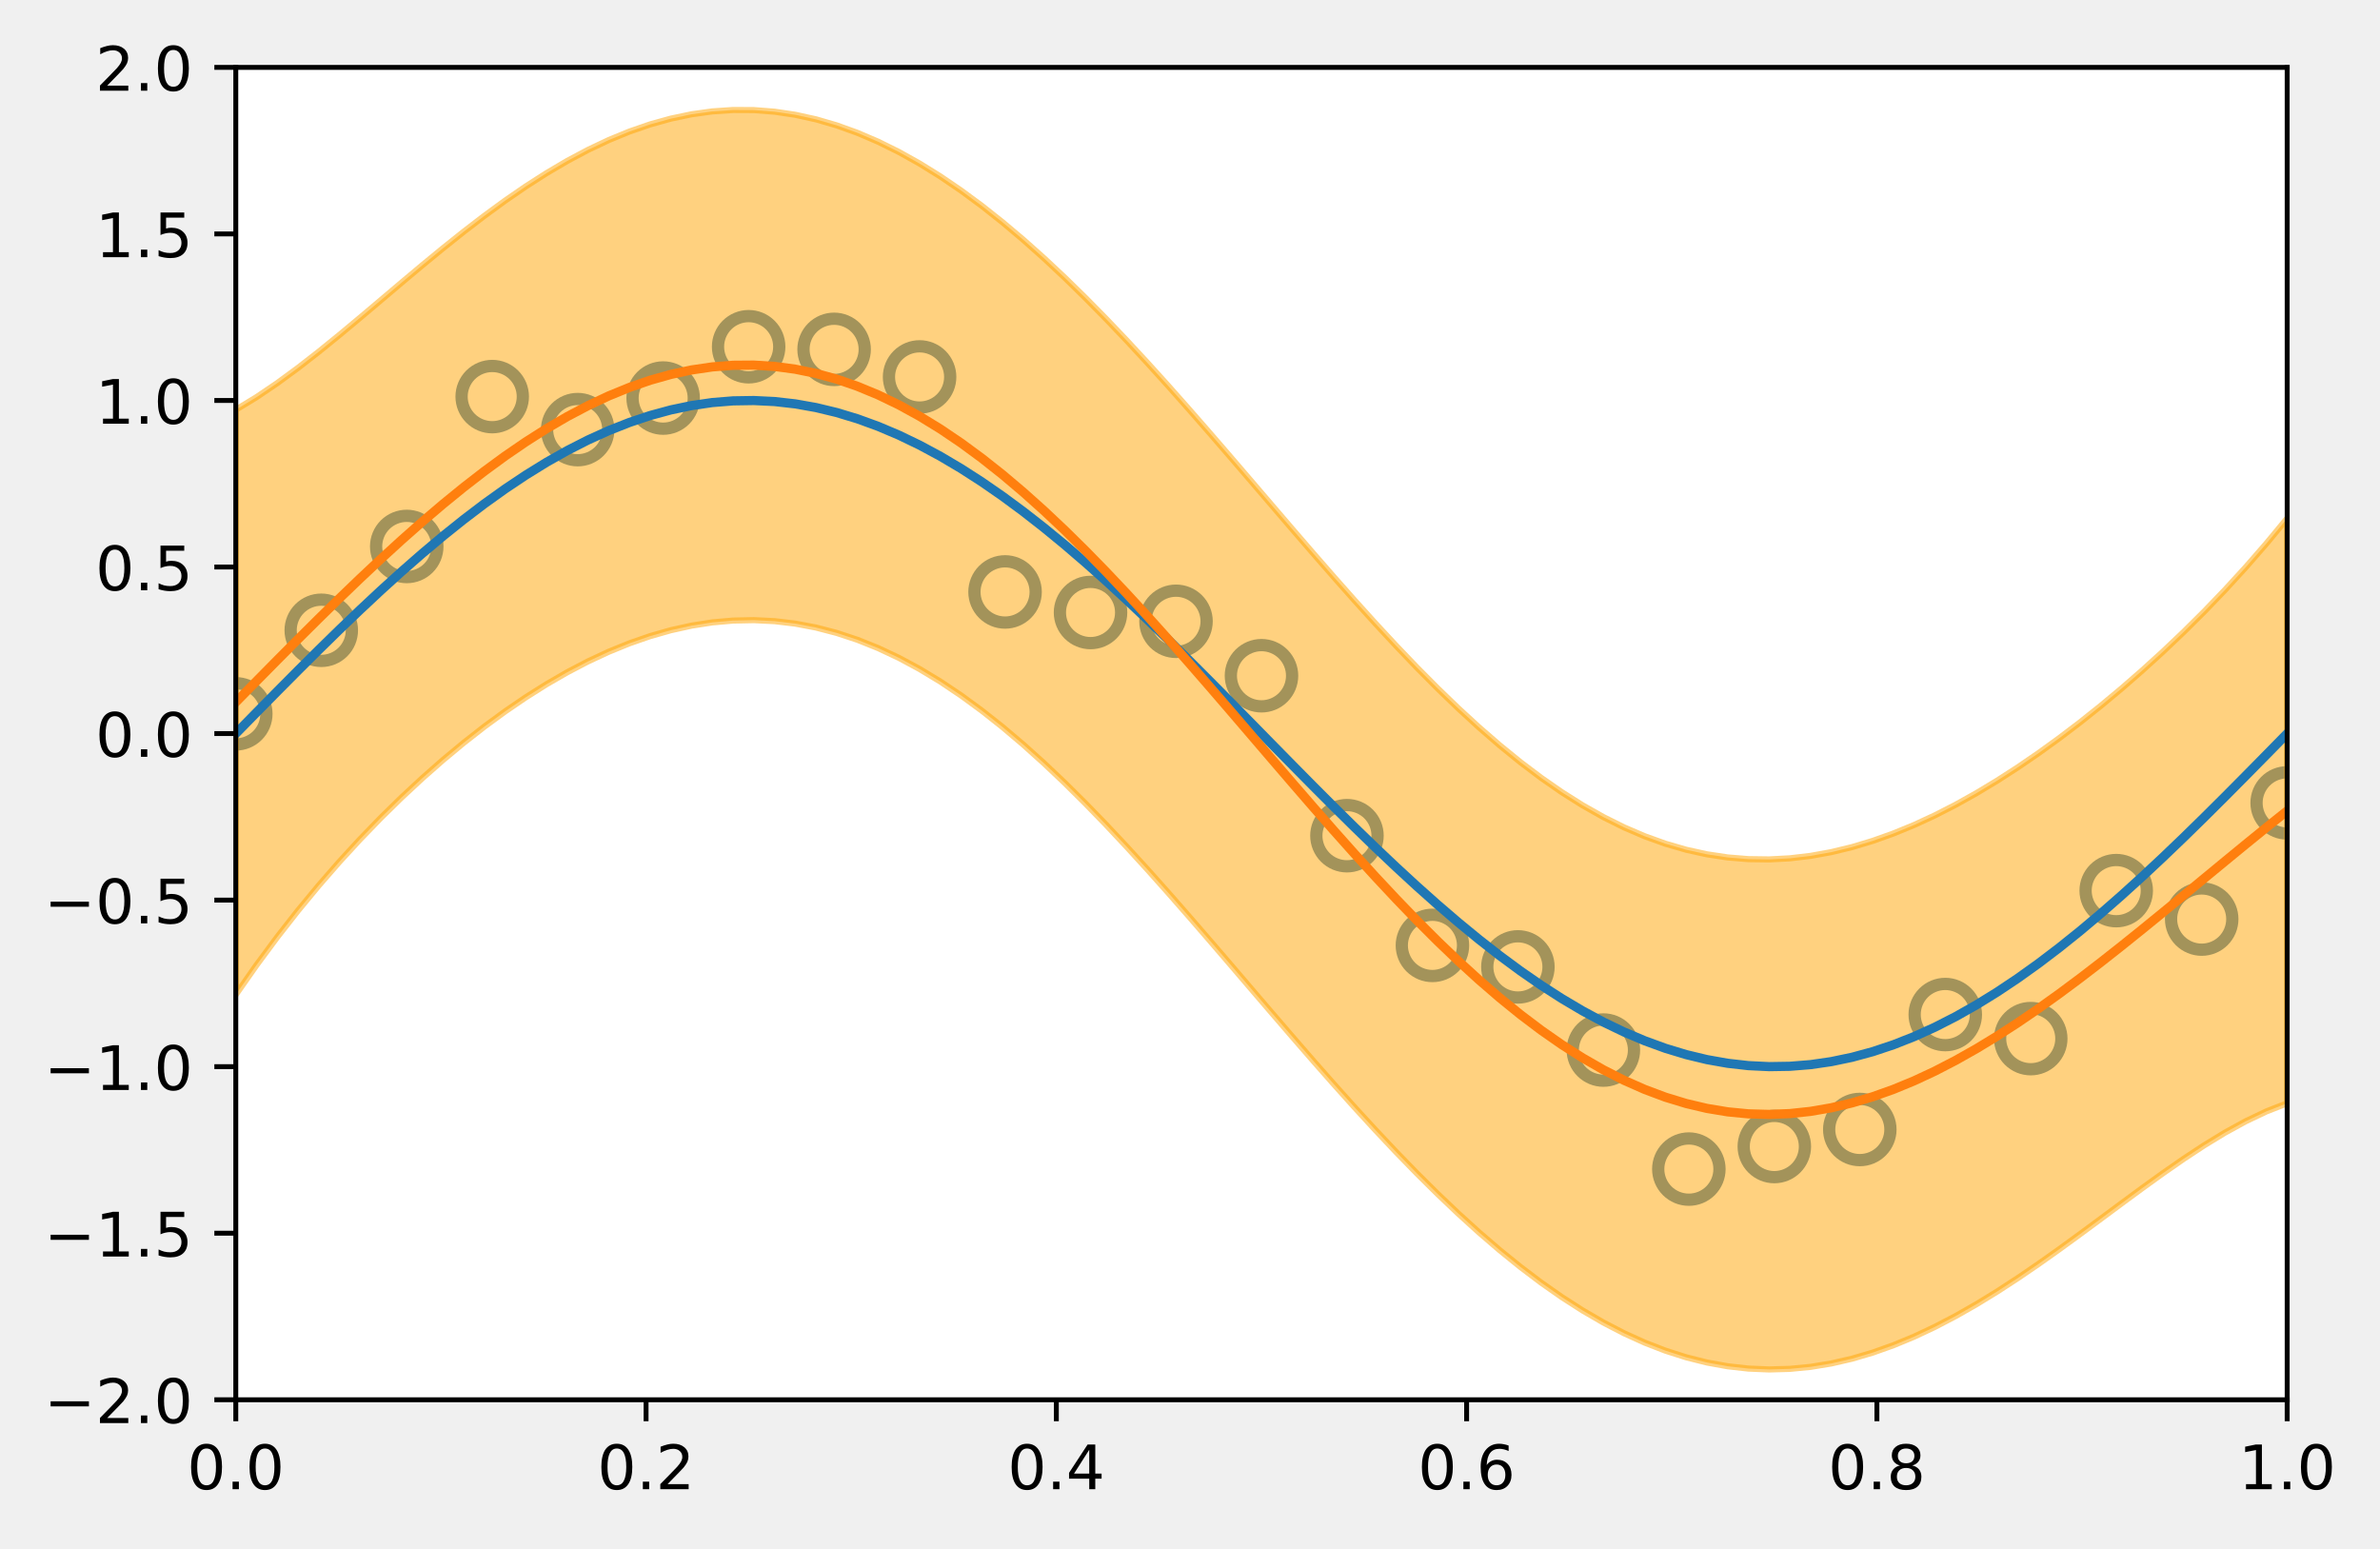
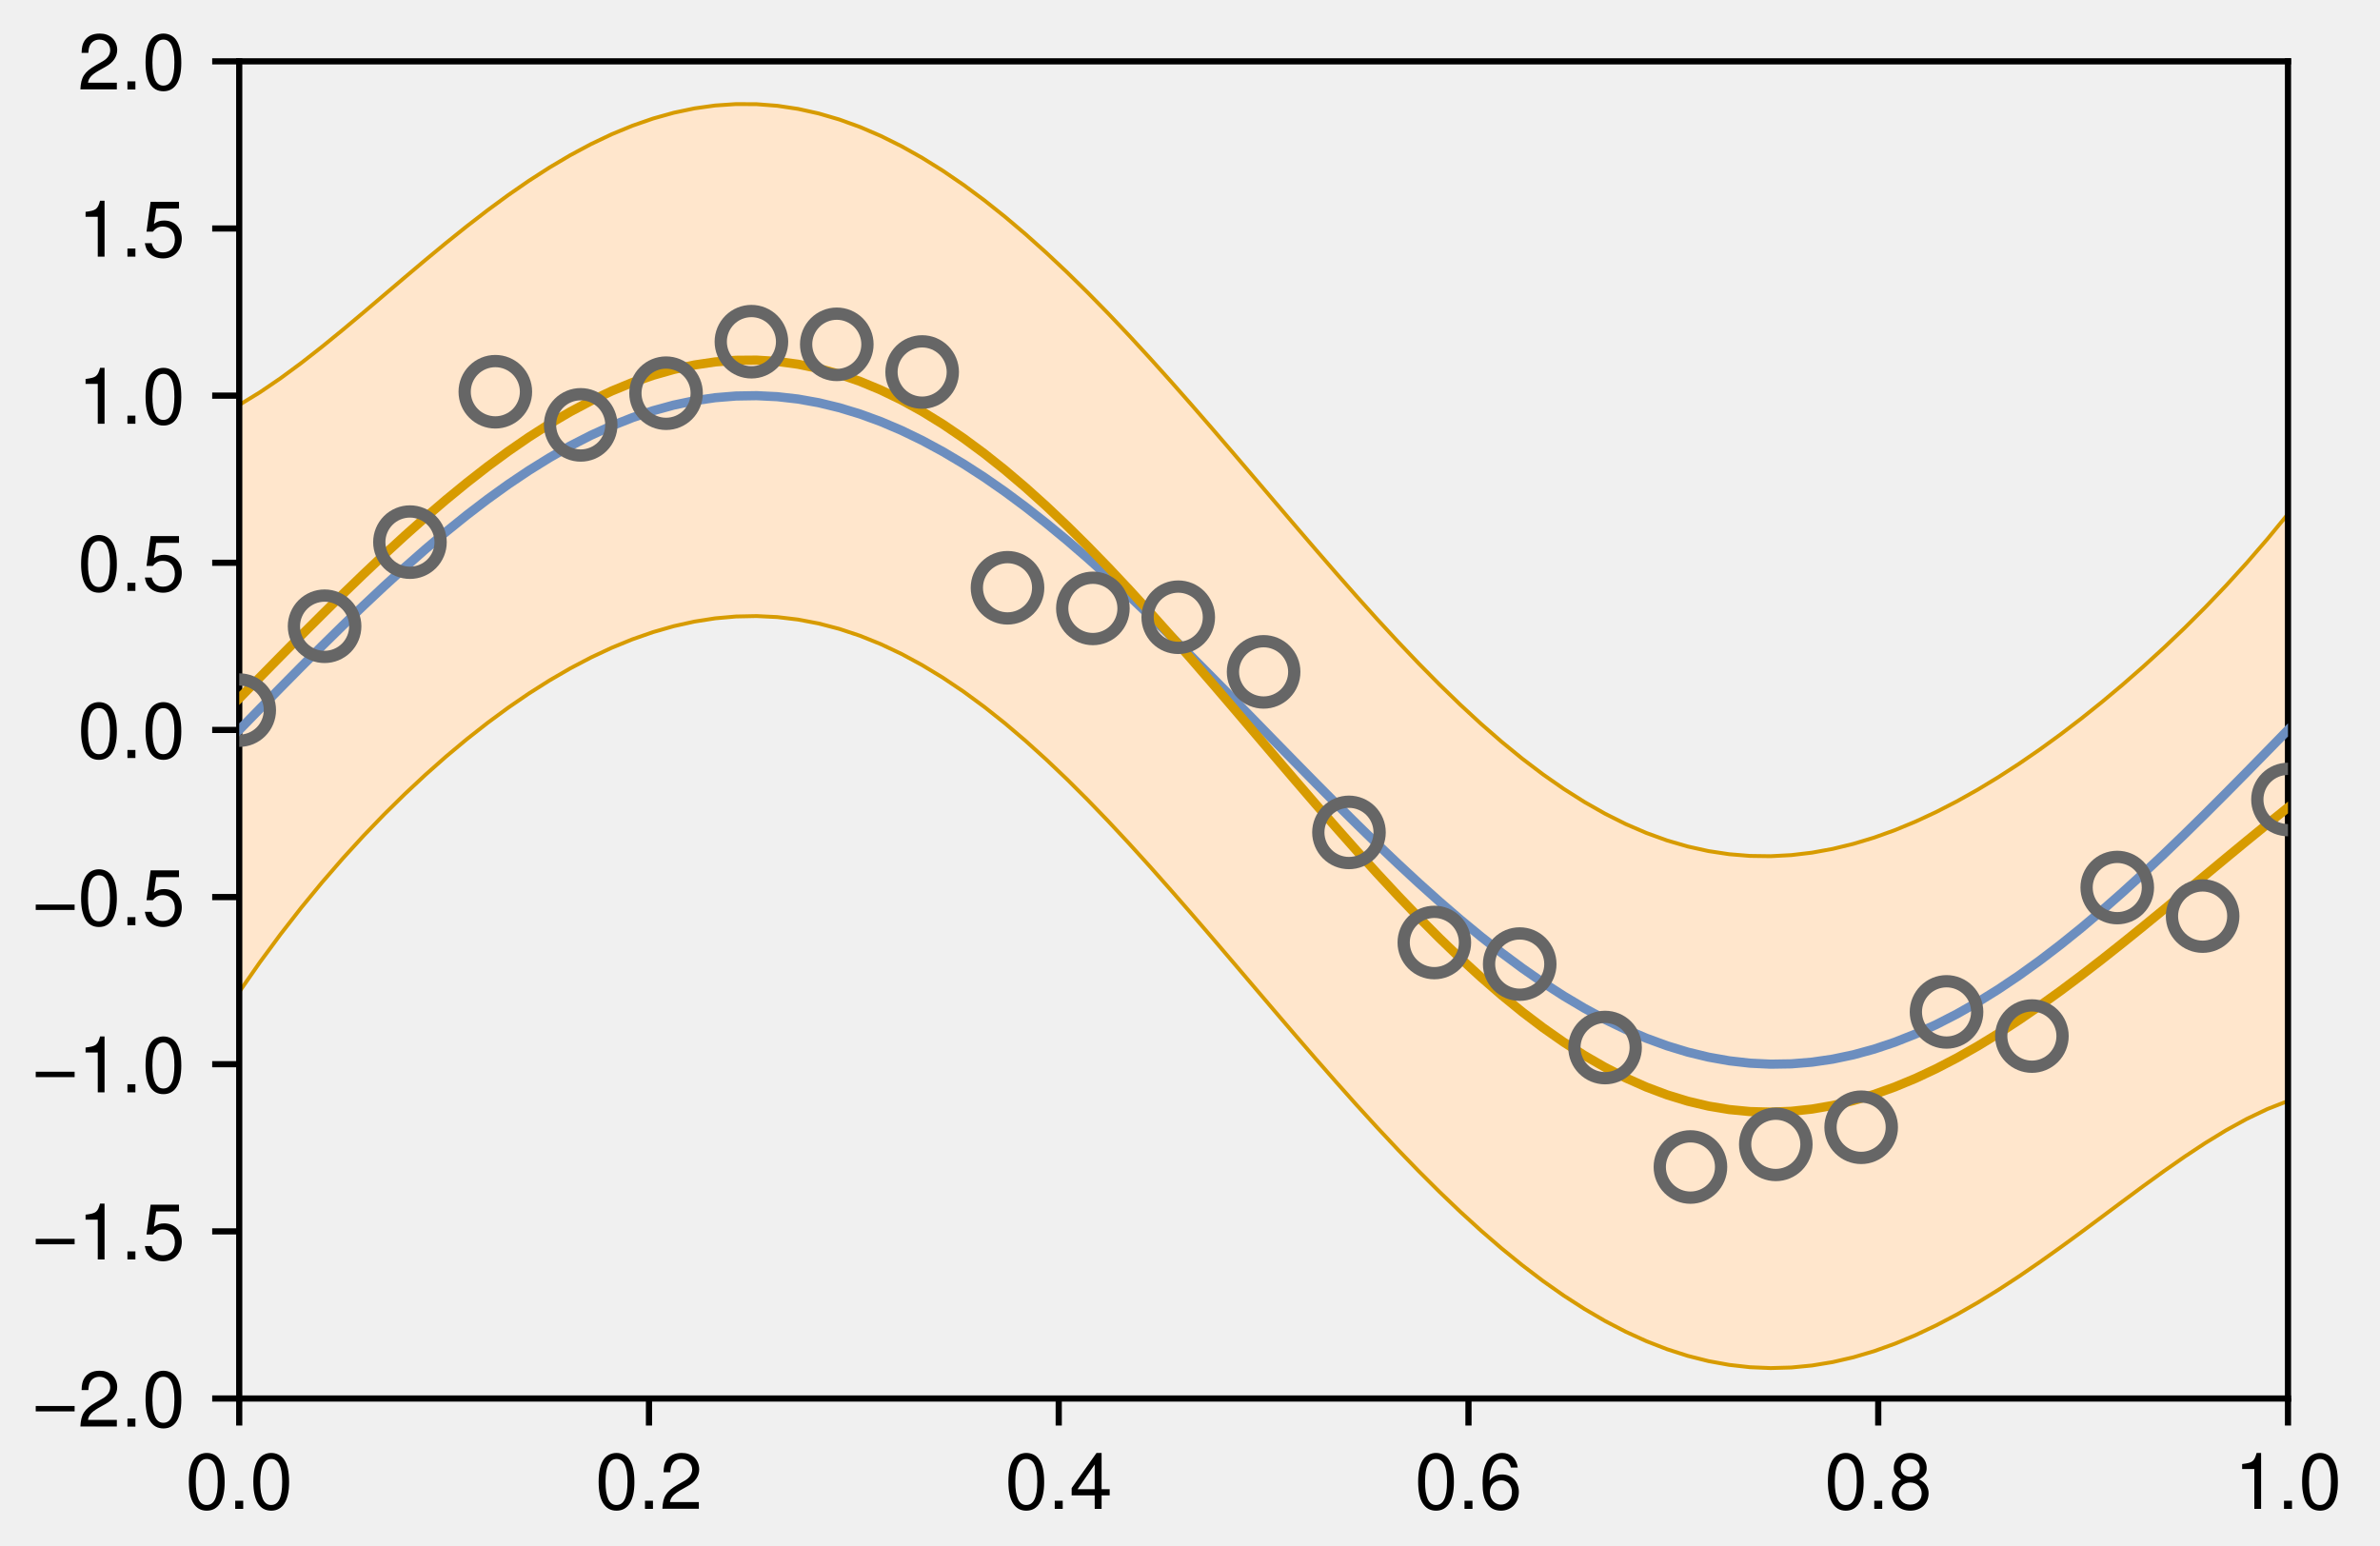
- <svg xmlns="http://www.w3.org/2000/svg" xmlns:xlink="http://www.w3.org/1999/xlink" width="388.434px" height="252.639px" viewBox="0 0 388.434 252.639" version="1.1">
+ <svg xmlns="http://www.w3.org/2000/svg" xmlns:xlink="http://www.w3.org/1999/xlink" width="308px" height="200.041px" viewBox="0 0 308 200.041" version="1.1">
  <defs>
    <style type="text/css">*{stroke-linejoin: round; stroke-linecap: butt}</style>
  </defs>
  <g id="figure_1">
    <g id="patch_1">
-       <path d="M -0 252.639  L 388.434 252.639  L 388.434 0  L -0 0  L -0 252.639  z " style="fill: none" />
+       <path d="M 0 200.041  L 308 200.041  L 308 0  L 0 0  L 0 200.041  z " style="fill: none" />
    </g>
    <g id="axes_1">
      <g id="patch_2">
-         <path d="M 38.483 228.439  L 373.283 228.439  L 373.283 10.999  L 38.483 10.999  z " style="fill: #ffffff" />
-       </g>
-       <g id="PathCollection_1">
-         <defs>
-           <path id="C0_0_6b434a2cfc" d="M 0 5  C 1.326 5 2.598 4.473 3.536 3.536  C 4.473 2.598 5 1.326 5 -0  C 5 -1.326 4.473 -2.598 3.536 -3.536  C 2.598 -4.473 1.326 -5 0 -5  C -1.326 -5 -2.598 -4.473 -3.536 -3.536  C -4.473 -2.598 -5 -1.326 -5 0  C -5 1.326 -4.473 2.598 -3.536 3.536  C -2.598 4.473 -1.326 5 0 5  z " />
-         </defs>
-         <g clip-path="url(#pdc5d8b968a)">
-           <use xlink:href="#C0_0_6b434a2cfc" x="331.433" y="169.5" style="fill: none; stroke: #4682b4; stroke-width: 2" />
-         </g>
-         <g clip-path="url(#pdc5d8b968a)">
-           <use xlink:href="#C0_0_6b434a2cfc" x="233.783" y="154.287" style="fill: none; stroke: #4682b4; stroke-width: 2" />
-         </g>
-         <g clip-path="url(#pdc5d8b968a)">
-           <use xlink:href="#C0_0_6b434a2cfc" x="177.983" y="99.957" style="fill: none; stroke: #4682b4; stroke-width: 2" />
-         </g>
-         <g clip-path="url(#pdc5d8b968a)">
-           <use xlink:href="#C0_0_6b434a2cfc" x="289.583" y="187.11" style="fill: none; stroke: #4682b4; stroke-width: 2" />
-         </g>
-         <g clip-path="url(#pdc5d8b968a)">
-           <use xlink:href="#C0_0_6b434a2cfc" x="219.833" y="136.382" style="fill: none; stroke: #4682b4; stroke-width: 2" />
-         </g>
-         <g clip-path="url(#pdc5d8b968a)">
-           <use xlink:href="#C0_0_6b434a2cfc" x="247.733" y="157.796" style="fill: none; stroke: #4682b4; stroke-width: 2" />
-         </g>
-         <g clip-path="url(#pdc5d8b968a)">
-           <use xlink:href="#C0_0_6b434a2cfc" x="373.283" y="131.031" style="fill: none; stroke: #4682b4; stroke-width: 2" />
-         </g>
-         <g clip-path="url(#pdc5d8b968a)">
-           <use xlink:href="#C0_0_6b434a2cfc" x="345.383" y="145.349" style="fill: none; stroke: #4682b4; stroke-width: 2" />
-         </g>
-         <g clip-path="url(#pdc5d8b968a)">
-           <use xlink:href="#C0_0_6b434a2cfc" x="80.333" y="64.725" style="fill: none; stroke: #4682b4; stroke-width: 2" />
-         </g>
-         <g clip-path="url(#pdc5d8b968a)">
-           <use xlink:href="#C0_0_6b434a2cfc" x="303.533" y="184.33" style="fill: none; stroke: #4682b4; stroke-width: 2" />
-         </g>
-         <g clip-path="url(#pdc5d8b968a)">
-           <use xlink:href="#C0_0_6b434a2cfc" x="108.233" y="64.963" style="fill: none; stroke: #4682b4; stroke-width: 2" />
-         </g>
-         <g clip-path="url(#pdc5d8b968a)">
-           <use xlink:href="#C0_0_6b434a2cfc" x="164.033" y="96.603" style="fill: none; stroke: #4682b4; stroke-width: 2" />
-         </g>
-         <g clip-path="url(#pdc5d8b968a)">
-           <use xlink:href="#C0_0_6b434a2cfc" x="359.333" y="149.99" style="fill: none; stroke: #4682b4; stroke-width: 2" />
-         </g>
-         <g clip-path="url(#pdc5d8b968a)">
-           <use xlink:href="#C0_0_6b434a2cfc" x="150.083" y="61.516" style="fill: none; stroke: #4682b4; stroke-width: 2" />
-         </g>
-         <g clip-path="url(#pdc5d8b968a)">
-           <use xlink:href="#C0_0_6b434a2cfc" x="38.483" y="116.495" style="fill: none; stroke: #4682b4; stroke-width: 2" />
-         </g>
-         <g clip-path="url(#pdc5d8b968a)">
-           <use xlink:href="#C0_0_6b434a2cfc" x="261.683" y="171.367" style="fill: none; stroke: #4682b4; stroke-width: 2" />
-         </g>
-         <g clip-path="url(#pdc5d8b968a)">
-           <use xlink:href="#C0_0_6b434a2cfc" x="205.883" y="110.277" style="fill: none; stroke: #4682b4; stroke-width: 2" />
-         </g>
-         <g clip-path="url(#pdc5d8b968a)">
-           <use xlink:href="#C0_0_6b434a2cfc" x="136.133" y="57.016" style="fill: none; stroke: #4682b4; stroke-width: 2" />
-         </g>
-         <g clip-path="url(#pdc5d8b968a)">
-           <use xlink:href="#C0_0_6b434a2cfc" x="66.383" y="89.181" style="fill: none; stroke: #4682b4; stroke-width: 2" />
-         </g>
-         <g clip-path="url(#pdc5d8b968a)">
-           <use xlink:href="#C0_0_6b434a2cfc" x="122.183" y="56.587" style="fill: none; stroke: #4682b4; stroke-width: 2" />
-         </g>
-         <g clip-path="url(#pdc5d8b968a)">
-           <use xlink:href="#C0_0_6b434a2cfc" x="275.633" y="190.792" style="fill: none; stroke: #4682b4; stroke-width: 2" />
-         </g>
-         <g clip-path="url(#pdc5d8b968a)">
-           <use xlink:href="#C0_0_6b434a2cfc" x="191.933" y="101.394" style="fill: none; stroke: #4682b4; stroke-width: 2" />
-         </g>
-         <g clip-path="url(#pdc5d8b968a)">
-           <use xlink:href="#C0_0_6b434a2cfc" x="52.433" y="102.861" style="fill: none; stroke: #4682b4; stroke-width: 2" />
-         </g>
-         <g clip-path="url(#pdc5d8b968a)">
-           <use xlink:href="#C0_0_6b434a2cfc" x="317.483" y="165.573" style="fill: none; stroke: #4682b4; stroke-width: 2" />
-         </g>
-         <g clip-path="url(#pdc5d8b968a)">
-           <use xlink:href="#C0_0_6b434a2cfc" x="94.283" y="70.113" style="fill: none; stroke: #4682b4; stroke-width: 2" />
-         </g>
+         <path d="M 30.959 180.99  L 296.093 180.99  L 296.093 7.938  L 30.959 7.938  L 30.959 180.99  z " style="fill: none" />
      </g>
      <g id="FillBetweenPolyCollection_1">
        <defs>
-           <path id="m94b52d1e35" d="M 38.483 -185.768  L 38.483 -90.318  L 41.865 -95.144  L 45.246 -99.708  L 48.628 -104.028  L 52.01 -108.12  L 55.392 -112  L 58.774 -115.68  L 62.156 -119.174  L 65.537 -122.489  L 68.919 -125.633  L 72.301 -128.61  L 75.683 -131.421  L 79.065 -134.066  L 82.446 -136.544  L 85.828 -138.851  L 89.21 -140.984  L 92.592 -142.937  L 95.974 -144.704  L 99.356 -146.279  L 102.737 -147.656  L 106.119 -148.83  L 109.501 -149.793  L 112.883 -150.54  L 116.265 -151.066  L 119.646 -151.365  L 123.028 -151.434  L 126.41 -151.269  L 129.792 -150.868  L 133.174 -150.227  L 136.556 -149.347  L 139.937 -148.229  L 143.319 -146.873  L 146.701 -145.282  L 150.083 -143.461  L 153.465 -141.415  L 156.846 -139.15  L 160.228 -136.676  L 163.61 -134.002  L 166.992 -131.138  L 170.374 -128.097  L 173.756 -124.892  L 177.137 -121.538  L 180.519 -118.05  L 183.901 -114.444  L 187.283 -110.736  L 190.665 -106.944  L 194.046 -103.086  L 197.428 -99.178  L 200.81 -95.239  L 204.192 -91.286  L 207.574 -87.337  L 210.956 -83.408  L 214.337 -79.516  L 217.719 -75.677  L 221.101 -71.907  L 224.483 -68.22  L 227.865 -64.631  L 231.246 -61.154  L 234.628 -57.801  L 238.01 -54.584  L 241.392 -51.516  L 244.774 -48.608  L 248.156 -45.87  L 251.537 -43.312  L 254.919 -40.943  L 258.301 -38.772  L 261.683 -36.806  L 265.065 -35.053  L 268.446 -33.519  L 271.828 -32.209  L 275.21 -31.129  L 278.592 -30.28  L 281.974 -29.667  L 285.356 -29.29  L 288.737 -29.149  L 292.119 -29.243  L 295.501 -29.57  L 298.883 -30.125  L 302.265 -30.903  L 305.646 -31.898  L 309.028 -33.102  L 312.41 -34.504  L 315.792 -36.094  L 319.174 -37.86  L 322.556 -39.786  L 325.937 -41.858  L 329.319 -44.058  L 332.701 -46.366  L 336.083 -48.763  L 339.465 -51.223  L 342.846 -53.722  L 346.228 -56.232  L 349.61 -58.723  L 352.992 -61.161  L 356.374 -63.512  L 359.756 -65.738  L 363.137 -67.799  L 366.519 -69.654  L 369.901 -71.263  L 373.283 -72.584  L 373.283 -168.034  L 373.283 -168.034  L 369.901 -163.945  L 366.519 -160.06  L 363.137 -156.366  L 359.756 -152.845  L 356.374 -149.485  L 352.992 -146.272  L 349.61 -143.197  L 346.228 -140.253  L 342.846 -137.435  L 339.465 -134.74  L 336.083 -132.169  L 332.701 -129.725  L 329.319 -127.41  L 325.937 -125.231  L 322.556 -123.193  L 319.174 -121.305  L 315.792 -119.574  L 312.41 -118.009  L 309.028 -116.619  L 305.646 -115.411  L 302.265 -114.393  L 298.883 -113.575  L 295.501 -112.963  L 292.119 -112.565  L 288.737 -112.386  L 285.356 -112.432  L 281.974 -112.708  L 278.592 -113.217  L 275.21 -113.961  L 271.828 -114.942  L 268.446 -116.159  L 265.065 -117.611  L 261.683 -119.295  L 258.301 -121.207  L 254.919 -123.341  L 251.537 -125.69  L 248.156 -128.244  L 244.774 -130.994  L 241.392 -133.929  L 238.01 -137.035  L 234.628 -140.299  L 231.246 -143.706  L 227.865 -147.24  L 224.483 -150.885  L 221.101 -154.624  L 217.719 -158.441  L 214.337 -162.316  L 210.956 -166.234  L 207.574 -170.176  L 204.192 -174.126  L 200.81 -178.065  L 197.428 -181.978  L 194.046 -185.849  L 190.665 -189.662  L 187.283 -193.401  L 183.901 -197.052  L 180.519 -200.602  L 177.137 -204.037  L 173.756 -207.343  L 170.374 -210.51  L 166.992 -213.524  L 163.61 -216.376  L 160.228 -219.054  L 156.846 -221.548  L 153.465 -223.85  L 150.083 -225.95  L 146.701 -227.84  L 143.319 -229.513  L 139.937 -230.961  L 136.556 -232.18  L 133.174 -233.164  L 129.792 -233.909  L 126.41 -234.412  L 123.028 -234.672  L 119.646 -234.688  L 116.265 -234.46  L 112.883 -233.991  L 109.501 -233.283  L 106.119 -232.342  L 102.737 -231.174  L 99.356 -229.784  L 95.974 -228.184  L 92.592 -226.382  L 89.21 -224.391  L 85.828 -222.224  L 82.446 -219.896  L 79.065 -217.424  L 75.683 -214.828  L 72.301 -212.127  L 68.919 -209.346  L 65.537 -206.51  L 62.156 -203.648  L 58.774 -200.791  L 55.392 -197.972  L 52.01 -195.227  L 48.628 -192.595  L 45.246 -190.114  L 41.865 -187.825  L 38.483 -185.768  z " style="stroke: #ffa500; stroke-opacity: 0.5" />
+           <path id="ma4cef38b89" d="M 30.959 -147.637  L 30.959 -71.672  L 33.637 -75.513  L 36.315 -79.145  L 38.993 -82.583  L 41.671 -85.84  L 44.349 -88.928  L 47.027 -91.857  L 49.706 -94.637  L 52.384 -97.276  L 55.062 -99.778  L 57.74 -102.147  L 60.418 -104.384  L 63.096 -106.489  L 65.774 -108.462  L 68.452 -110.298  L 71.131 -111.995  L 73.809 -113.549  L 76.487 -114.955  L 79.165 -116.209  L 81.843 -117.305  L 84.521 -118.239  L 87.199 -119.006  L 89.877 -119.6  L 92.556 -120.019  L 95.234 -120.257  L 97.912 -120.312  L 100.59 -120.181  L 103.268 -119.861  L 105.946 -119.351  L 108.624 -118.651  L 111.302 -117.761  L 113.981 -116.682  L 116.659 -115.416  L 119.337 -113.966  L 122.015 -112.338  L 124.693 -110.536  L 127.371 -108.567  L 130.049 -106.438  L 132.727 -104.159  L 135.405 -101.739  L 138.084 -99.189  L 140.762 -96.519  L 143.44 -93.743  L 146.118 -90.873  L 148.796 -87.922  L 151.474 -84.904  L 154.152 -81.834  L 156.83 -78.724  L 159.509 -75.589  L 162.187 -72.443  L 164.865 -69.3  L 167.543 -66.173  L 170.221 -63.075  L 172.899 -60.02  L 175.577 -57.02  L 178.255 -54.086  L 180.934 -51.229  L 183.612 -48.461  L 186.29 -45.793  L 188.968 -43.233  L 191.646 -40.791  L 194.324 -38.477  L 197.002 -36.298  L 199.68 -34.262  L 202.359 -32.377  L 205.037 -30.648  L 207.715 -29.084  L 210.393 -27.689  L 213.071 -26.468  L 215.749 -25.426  L 218.427 -24.566  L 221.105 -23.891  L 223.784 -23.403  L 226.462 -23.102  L 229.14 -22.99  L 231.818 -23.065  L 234.496 -23.325  L 237.174 -23.767  L 239.852 -24.386  L 242.53 -25.178  L 245.208 -26.136  L 247.887 -27.252  L 250.565 -28.518  L 253.243 -29.923  L 255.921 -31.456  L 258.599 -33.105  L 261.277 -34.856  L 263.955 -36.693  L 266.633 -38.6  L 269.312 -40.558  L 271.99 -42.547  L 274.668 -44.545  L 277.346 -46.527  L 280.024 -48.468  L 282.702 -50.338  L 285.38 -52.11  L 288.058 -53.75  L 290.737 -55.227  L 293.415 -56.507  L 296.093 -57.558  L 296.093 -133.523  L 296.093 -133.523  L 293.415 -130.268  L 290.737 -127.177  L 288.058 -124.237  L 285.38 -121.435  L 282.702 -118.76  L 280.024 -116.204  L 277.346 -113.757  L 274.668 -111.413  L 271.99 -109.171  L 269.312 -107.026  L 266.633 -104.98  L 263.955 -103.034  L 261.277 -101.192  L 258.599 -99.458  L 255.921 -97.836  L 253.243 -96.334  L 250.565 -94.956  L 247.887 -93.711  L 245.208 -92.604  L 242.53 -91.642  L 239.852 -90.833  L 237.174 -90.182  L 234.496 -89.695  L 231.818 -89.378  L 229.14 -89.235  L 226.462 -89.272  L 223.784 -89.492  L 221.105 -89.896  L 218.427 -90.489  L 215.749 -91.269  L 213.071 -92.238  L 210.393 -93.393  L 207.715 -94.734  L 205.037 -96.255  L 202.359 -97.954  L 199.68 -99.823  L 197.002 -101.856  L 194.324 -104.045  L 191.646 -106.38  L 188.968 -108.852  L 186.29 -111.45  L 183.612 -114.161  L 180.934 -116.974  L 178.255 -119.875  L 175.577 -122.851  L 172.899 -125.888  L 170.221 -128.973  L 167.543 -132.091  L 164.865 -135.228  L 162.187 -138.371  L 159.509 -141.507  L 156.83 -144.621  L 154.152 -147.701  L 151.474 -150.736  L 148.796 -153.712  L 146.118 -156.618  L 143.44 -159.443  L 140.762 -162.176  L 138.084 -164.808  L 135.405 -167.328  L 132.727 -169.727  L 130.049 -171.996  L 127.371 -174.128  L 124.693 -176.113  L 122.015 -177.945  L 119.337 -179.616  L 116.659 -181.12  L 113.981 -182.451  L 111.302 -183.604  L 108.624 -184.574  L 105.946 -185.357  L 103.268 -185.95  L 100.59 -186.351  L 97.912 -186.557  L 95.234 -186.57  L 92.556 -186.389  L 89.877 -186.015  L 87.199 -185.452  L 84.521 -184.703  L 81.843 -183.773  L 79.165 -182.668  L 76.487 -181.394  L 73.809 -179.96  L 71.131 -178.375  L 68.452 -176.651  L 65.774 -174.798  L 63.096 -172.831  L 60.418 -170.764  L 57.74 -168.615  L 55.062 -166.402  L 52.384 -164.145  L 49.706 -161.867  L 47.027 -159.593  L 44.349 -157.35  L 41.671 -155.165  L 38.993 -153.07  L 36.315 -151.096  L 33.637 -149.274  L 30.959 -147.637  z " style="stroke: #d79b00; stroke-width: 0.5" />
        </defs>
-         <g clip-path="url(#pdc5d8b968a)">
-           <use xlink:href="#m94b52d1e35" x="0" y="252.639" style="fill: #ffa500; fill-opacity: 0.5; stroke: #ffa500; stroke-opacity: 0.5" />
+         <g clip-path="url(#p1b4f8d001e)">
+           <use xlink:href="#ma4cef38b89" x="0" y="200.041" style="fill: #ffe6cc; stroke: #d79b00; stroke-width: 0.5" />
        </g>
      </g>
      <g id="matplotlib.axis_1">
        <g id="xtick_1">
          <g id="line2d_1">
            <defs>
-               <path id="m40ee1df1ea" d="M 0 0  L 0 3.5  " style="stroke: #000000; stroke-width: 0.8" />
+               <path id="m78c801f8f2" d="M 0 0  L 0 3.5  " style="stroke: #000000; stroke-width: 0.8" />
            </defs>
            <g>
-               <use xlink:href="#m40ee1df1ea" x="38.483" y="228.439" style="stroke: #000000; stroke-width: 0.8" />
+               <use xlink:href="#m78c801f8f2" x="30.959" y="180.99" style="stroke: #000000; stroke-width: 0.8" />
            </g>
          </g>
          <g id="text_1">
-             <text style="font-size: 10px; font-family: 'DejaVu Sans', 'Helvetica', 'Arial', sans-serif; text-anchor: middle" x="38.483" y="243.036" transform="rotate(-0 38.48281 243.0365)">0.0</text>
+             <text style="font-size: 10px; font-family: Helvetica, Arial, 'Liberation Sans', sans-serif; text-anchor: middle" x="30.959" y="195.27" transform="rotate(-0 30.95876 195.27)">0.0</text>
          </g>
        </g>
        <g id="xtick_2">
          <g id="line2d_2">
            <g>
-               <use xlink:href="#m40ee1df1ea" x="105.443" y="228.439" style="stroke: #000000; stroke-width: 0.8" />
+               <use xlink:href="#m78c801f8f2" x="83.986" y="180.99" style="stroke: #000000; stroke-width: 0.8" />
            </g>
          </g>
          <g id="text_2">
-             <text style="font-size: 10px; font-family: 'DejaVu Sans', 'Helvetica', 'Arial', sans-serif; text-anchor: middle" x="105.443" y="243.036" transform="rotate(-0 105.4428 243.0365)">0.2</text>
+             <text style="font-size: 10px; font-family: Helvetica, Arial, 'Liberation Sans', sans-serif; text-anchor: middle" x="83.986" y="195.27" transform="rotate(-0 83.98557 195.27)">0.2</text>
          </g>
        </g>
        <g id="xtick_3">
          <g id="line2d_3">
            <g>
-               <use xlink:href="#m40ee1df1ea" x="172.403" y="228.439" style="stroke: #000000; stroke-width: 0.8" />
+               <use xlink:href="#m78c801f8f2" x="137.012" y="180.99" style="stroke: #000000; stroke-width: 0.8" />
            </g>
          </g>
          <g id="text_3">
-             <text style="font-size: 10px; font-family: 'DejaVu Sans', 'Helvetica', 'Arial', sans-serif; text-anchor: middle" x="172.403" y="243.036" transform="rotate(-0 172.4028 243.0365)">0.4</text>
+             <text style="font-size: 10px; font-family: Helvetica, Arial, 'Liberation Sans', sans-serif; text-anchor: middle" x="137.012" y="195.27" transform="rotate(-0 137.0124 195.27)">0.4</text>
          </g>
        </g>
        <g id="xtick_4">
          <g id="line2d_4">
            <g>
-               <use xlink:href="#m40ee1df1ea" x="239.363" y="228.439" style="stroke: #000000; stroke-width: 0.8" />
+               <use xlink:href="#m78c801f8f2" x="190.039" y="180.99" style="stroke: #000000; stroke-width: 0.8" />
            </g>
          </g>
          <g id="text_4">
-             <text style="font-size: 10px; font-family: 'DejaVu Sans', 'Helvetica', 'Arial', sans-serif; text-anchor: middle" x="239.363" y="243.036" transform="rotate(-0 239.3628 243.0365)">0.6</text>
+             <text style="font-size: 10px; font-family: Helvetica, Arial, 'Liberation Sans', sans-serif; text-anchor: middle" x="190.039" y="195.27" transform="rotate(-0 190.0392 195.27)">0.6</text>
          </g>
        </g>
        <g id="xtick_5">
          <g id="line2d_5">
            <g>
-               <use xlink:href="#m40ee1df1ea" x="306.323" y="228.439" style="stroke: #000000; stroke-width: 0.8" />
+               <use xlink:href="#m78c801f8f2" x="243.066" y="180.99" style="stroke: #000000; stroke-width: 0.8" />
            </g>
          </g>
          <g id="text_5">
-             <text style="font-size: 10px; font-family: 'DejaVu Sans', 'Helvetica', 'Arial', sans-serif; text-anchor: middle" x="306.323" y="243.036" transform="rotate(-0 306.3228 243.0365)">0.8</text>
+             <text style="font-size: 10px; font-family: Helvetica, Arial, 'Liberation Sans', sans-serif; text-anchor: middle" x="243.066" y="195.27" transform="rotate(-0 243.066 195.27)">0.8</text>
          </g>
        </g>
        <g id="xtick_6">
          <g id="line2d_6">
            <g>
-               <use xlink:href="#m40ee1df1ea" x="373.283" y="228.439" style="stroke: #000000; stroke-width: 0.8" />
+               <use xlink:href="#m78c801f8f2" x="296.093" y="180.99" style="stroke: #000000; stroke-width: 0.8" />
            </g>
          </g>
          <g id="text_6">
-             <text style="font-size: 10px; font-family: 'DejaVu Sans', 'Helvetica', 'Arial', sans-serif; text-anchor: middle" x="373.283" y="243.036" transform="rotate(-0 373.2828 243.0365)">1.0</text>
+             <text style="font-size: 10px; font-family: Helvetica, Arial, 'Liberation Sans', sans-serif; text-anchor: middle" x="296.093" y="195.27" transform="rotate(-0 296.0928 195.27)">1.0</text>
          </g>
        </g>
      </g>
      <g id="matplotlib.axis_2">
        <g id="ytick_1">
          <g id="line2d_7">
            <defs>
-               <path id="m72f45c83a3" d="M 0 0  L -3.5 0  " style="stroke: #000000; stroke-width: 0.8" />
+               <path id="m8039b44fdb" d="M 0 0  L -3.5 0  " style="stroke: #000000; stroke-width: 0.8" />
            </defs>
            <g>
-               <use xlink:href="#m72f45c83a3" x="38.483" y="228.439" style="stroke: #000000; stroke-width: 0.8" />
+               <use xlink:href="#m8039b44fdb" x="30.959" y="180.99" style="stroke: #000000; stroke-width: 0.8" />
            </g>
          </g>
          <g id="text_7">
-             <text style="font-size: 10px; font-family: 'DejaVu Sans', 'Helvetica', 'Arial', sans-serif; text-anchor: end" x="31.483" y="232.238" transform="rotate(-0 31.48281 232.2377)">−2.0</text>
+             <text style="font-size: 10px; font-family: Helvetica, Arial, 'Liberation Sans', sans-serif; text-anchor: end" x="23.959" y="184.63" transform="rotate(-0 23.95876 184.6298)">−2.0</text>
          </g>
        </g>
        <g id="ytick_2">
          <g id="line2d_8">
            <g>
-               <use xlink:href="#m72f45c83a3" x="38.483" y="201.259" style="stroke: #000000; stroke-width: 0.8" />
+               <use xlink:href="#m8039b44fdb" x="30.959" y="159.358" style="stroke: #000000; stroke-width: 0.8" />
            </g>
          </g>
          <g id="text_8">
-             <text style="font-size: 10px; font-family: 'DejaVu Sans', 'Helvetica', 'Arial', sans-serif; text-anchor: end" x="31.483" y="205.058" transform="rotate(-0 31.48281 205.0577)">−1.5</text>
+             <text style="font-size: 10px; font-family: Helvetica, Arial, 'Liberation Sans', sans-serif; text-anchor: end" x="23.959" y="162.998" transform="rotate(-0 23.95876 162.9984)">−1.5</text>
          </g>
        </g>
        <g id="ytick_3">
          <g id="line2d_9">
            <g>
-               <use xlink:href="#m72f45c83a3" x="38.483" y="174.079" style="stroke: #000000; stroke-width: 0.8" />
+               <use xlink:href="#m8039b44fdb" x="30.959" y="137.727" style="stroke: #000000; stroke-width: 0.8" />
            </g>
          </g>
          <g id="text_9">
-             <text style="font-size: 10px; font-family: 'DejaVu Sans', 'Helvetica', 'Arial', sans-serif; text-anchor: end" x="31.483" y="177.878" transform="rotate(-0 31.48281 177.8777)">−1.0</text>
+             <text style="font-size: 10px; font-family: Helvetica, Arial, 'Liberation Sans', sans-serif; text-anchor: end" x="23.959" y="141.367" transform="rotate(-0 23.95876 141.3669)">−1.0</text>
          </g>
        </g>
        <g id="ytick_4">
          <g id="line2d_10">
            <g>
-               <use xlink:href="#m72f45c83a3" x="38.483" y="146.899" style="stroke: #000000; stroke-width: 0.8" />
+               <use xlink:href="#m8039b44fdb" x="30.959" y="116.095" style="stroke: #000000; stroke-width: 0.8" />
            </g>
          </g>
          <g id="text_10">
-             <text style="font-size: 10px; font-family: 'DejaVu Sans', 'Helvetica', 'Arial', sans-serif; text-anchor: end" x="31.483" y="150.698" transform="rotate(-0 31.48281 150.6977)">−0.5</text>
+             <text style="font-size: 10px; font-family: Helvetica, Arial, 'Liberation Sans', sans-serif; text-anchor: end" x="23.959" y="119.735" transform="rotate(-0 23.95876 119.7355)">−0.5</text>
          </g>
        </g>
        <g id="ytick_5">
          <g id="line2d_11">
            <g>
-               <use xlink:href="#m72f45c83a3" x="38.483" y="119.719" style="stroke: #000000; stroke-width: 0.8" />
+               <use xlink:href="#m8039b44fdb" x="30.959" y="94.464" style="stroke: #000000; stroke-width: 0.8" />
            </g>
          </g>
          <g id="text_11">
-             <text style="font-size: 10px; font-family: 'DejaVu Sans', 'Helvetica', 'Arial', sans-serif; text-anchor: end" x="31.483" y="123.518" transform="rotate(-0 31.48281 123.5177)">0.0</text>
+             <text style="font-size: 10px; font-family: Helvetica, Arial, 'Liberation Sans', sans-serif; text-anchor: end" x="23.959" y="98.104" transform="rotate(-0 23.95876 98.10405)">0.0</text>
          </g>
        </g>
        <g id="ytick_6">
          <g id="line2d_12">
            <g>
-               <use xlink:href="#m72f45c83a3" x="38.483" y="92.539" style="stroke: #000000; stroke-width: 0.8" />
+               <use xlink:href="#m8039b44fdb" x="30.959" y="72.832" style="stroke: #000000; stroke-width: 0.8" />
            </g>
          </g>
          <g id="text_12">
-             <text style="font-size: 10px; font-family: 'DejaVu Sans', 'Helvetica', 'Arial', sans-serif; text-anchor: end" x="31.483" y="96.338" transform="rotate(-0 31.48281 96.33766)">0.5</text>
+             <text style="font-size: 10px; font-family: Helvetica, Arial, 'Liberation Sans', sans-serif; text-anchor: end" x="23.959" y="76.473" transform="rotate(-0 23.95876 76.47261)">0.5</text>
          </g>
        </g>
        <g id="ytick_7">
          <g id="line2d_13">
            <g>
-               <use xlink:href="#m72f45c83a3" x="38.483" y="65.359" style="stroke: #000000; stroke-width: 0.8" />
+               <use xlink:href="#m8039b44fdb" x="30.959" y="51.201" style="stroke: #000000; stroke-width: 0.8" />
            </g>
          </g>
          <g id="text_13">
-             <text style="font-size: 10px; font-family: 'DejaVu Sans', 'Helvetica', 'Arial', sans-serif; text-anchor: end" x="31.483" y="69.158" transform="rotate(-0 31.48281 69.15766)">1.0</text>
+             <text style="font-size: 10px; font-family: Helvetica, Arial, 'Liberation Sans', sans-serif; text-anchor: end" x="23.959" y="54.841" transform="rotate(-0 23.95876 54.84117)">1.0</text>
          </g>
        </g>
        <g id="ytick_8">
          <g id="line2d_14">
            <g>
-               <use xlink:href="#m72f45c83a3" x="38.483" y="38.179" style="stroke: #000000; stroke-width: 0.8" />
+               <use xlink:href="#m8039b44fdb" x="30.959" y="29.57" style="stroke: #000000; stroke-width: 0.8" />
            </g>
          </g>
          <g id="text_14">
-             <text style="font-size: 10px; font-family: 'DejaVu Sans', 'Helvetica', 'Arial', sans-serif; text-anchor: end" x="31.483" y="41.978" transform="rotate(-0 31.48281 41.97766)">1.5</text>
+             <text style="font-size: 10px; font-family: Helvetica, Arial, 'Liberation Sans', sans-serif; text-anchor: end" x="23.959" y="33.21" transform="rotate(-0 23.95876 33.20972)">1.5</text>
          </g>
        </g>
        <g id="ytick_9">
          <g id="line2d_15">
            <g>
-               <use xlink:href="#m72f45c83a3" x="38.483" y="10.999" style="stroke: #000000; stroke-width: 0.8" />
+               <use xlink:href="#m8039b44fdb" x="30.959" y="7.938" style="stroke: #000000; stroke-width: 0.8" />
            </g>
          </g>
          <g id="text_15">
-             <text style="font-size: 10px; font-family: 'DejaVu Sans', 'Helvetica', 'Arial', sans-serif; text-anchor: end" x="31.483" y="14.798" transform="rotate(-0 31.48281 14.79766)">2.0</text>
-           </g>
-         </g>
+             <text style="font-size: 10px; font-family: Helvetica, Arial, 'Liberation Sans', sans-serif; text-anchor: end" x="23.959" y="11.578" transform="rotate(-0 23.95876 11.57828)">2.0</text>
+           </g>
+         </g>
+       </g>
+       <g id="patch_3">
+         <path d="M 30.959 180.99  L 30.959 7.938  " style="fill: none; stroke: #000000; stroke-width: 0.8; stroke-linejoin: miter; stroke-linecap: square" />
+       </g>
+       <g id="patch_4">
+         <path d="M 296.093 180.99  L 296.093 7.938  " style="fill: none; stroke: #000000; stroke-width: 0.8; stroke-linejoin: miter; stroke-linecap: square" />
+       </g>
+       <g id="patch_5">
+         <path d="M 30.959 180.99  L 296.093 180.99  " style="fill: none; stroke: #000000; stroke-width: 0.8; stroke-linejoin: miter; stroke-linecap: square" />
+       </g>
+       <g id="patch_6">
+         <path d="M 30.959 7.938  L 296.093 7.938  " style="fill: none; stroke: #000000; stroke-width: 0.8; stroke-linejoin: miter; stroke-linecap: square" />
      </g>
      <g id="line2d_16">
-         <path d="M 38.483 119.719  L 41.865 116.271  L 45.246 112.837  L 48.628 109.431  L 52.01 106.066  L 55.392 102.757  L 58.774 99.515  L 62.156 96.355  L 65.537 93.289  L 68.919 90.33  L 72.301 87.488  L 75.683 84.777  L 79.065 82.206  L 82.446 79.786  L 85.828 77.528  L 89.21 75.438  L 92.592 73.528  L 95.974 71.803  L 99.356 70.271  L 102.737 68.939  L 106.119 67.81  L 109.501 66.891  L 112.883 66.185  L 116.265 65.694  L 119.646 65.42  L 123.028 65.366  L 126.41 65.53  L 129.792 65.912  L 133.174 66.511  L 136.556 67.324  L 139.937 68.349  L 143.319 69.58  L 146.701 71.013  L 150.083 72.642  L 153.465 74.46  L 156.846 76.461  L 160.228 78.636  L 163.61 80.977  L 166.992 83.473  L 170.374 86.116  L 173.756 88.893  L 177.137 91.795  L 180.519 94.81  L 183.901 97.924  L 187.283 101.127  L 190.665 104.404  L 194.046 107.743  L 197.428 111.13  L 200.81 114.552  L 204.192 117.994  L 207.574 121.444  L 210.956 124.886  L 214.337 128.308  L 217.719 131.695  L 221.101 135.034  L 224.483 138.311  L 227.865 141.513  L 231.246 144.628  L 234.628 147.642  L 238.01 150.544  L 241.392 153.322  L 244.774 155.964  L 248.156 158.461  L 251.537 160.801  L 254.919 162.976  L 258.301 164.977  L 261.683 166.796  L 265.065 168.425  L 268.446 169.858  L 271.828 171.089  L 275.21 172.113  L 278.592 172.927  L 281.974 173.526  L 285.356 173.908  L 288.737 174.072  L 292.119 174.017  L 295.501 173.744  L 298.883 173.253  L 302.265 172.547  L 305.646 171.627  L 309.028 170.499  L 312.41 169.166  L 315.792 167.635  L 319.174 165.91  L 322.556 163.999  L 325.937 161.91  L 329.319 159.651  L 332.701 157.232  L 336.083 154.661  L 339.465 151.949  L 342.846 149.108  L 346.228 146.148  L 349.61 143.082  L 352.992 139.922  L 356.374 136.681  L 359.756 133.371  L 363.137 130.007  L 366.519 126.6  L 369.901 123.167  L 373.283 119.719  " clip-path="url(#pdc5d8b968a)" style="fill: none; stroke: #1f77b4; stroke-width: 1.5; stroke-linecap: square" />
+         <path d="M 30.959 94.464  L 33.637 91.72  L 36.315 88.987  L 38.993 86.276  L 41.671 83.599  L 44.349 80.964  L 47.027 78.385  L 49.706 75.87  L 52.384 73.43  L 55.062 71.074  L 57.74 68.813  L 60.418 66.655  L 63.096 64.609  L 65.774 62.683  L 68.452 60.886  L 71.131 59.223  L 73.809 57.702  L 76.487 56.33  L 79.165 55.111  L 81.843 54.05  L 84.521 53.152  L 87.199 52.421  L 89.877 51.858  L 92.556 51.468  L 95.234 51.25  L 97.912 51.206  L 100.59 51.337  L 103.268 51.641  L 105.946 52.118  L 108.624 52.765  L 111.302 53.58  L 113.981 54.56  L 116.659 55.701  L 119.337 56.997  L 122.015 58.445  L 124.693 60.037  L 127.371 61.768  L 130.049 63.631  L 132.727 65.618  L 135.405 67.721  L 138.084 69.931  L 140.762 72.241  L 143.44 74.64  L 146.118 77.119  L 148.796 79.667  L 151.474 82.275  L 154.152 84.933  L 156.83 87.628  L 159.509 90.352  L 162.187 93.091  L 164.865 95.837  L 167.543 98.576  L 170.221 101.3  L 172.899 103.995  L 175.577 106.652  L 178.255 109.261  L 180.934 111.809  L 183.612 114.288  L 186.29 116.687  L 188.968 118.997  L 191.646 121.207  L 194.324 123.31  L 197.002 125.297  L 199.68 127.16  L 202.359 128.891  L 205.037 130.483  L 207.715 131.931  L 210.393 133.227  L 213.071 134.368  L 215.749 135.347  L 218.427 136.163  L 221.105 136.81  L 223.784 137.286  L 226.462 137.591  L 229.14 137.721  L 231.818 137.678  L 234.496 137.46  L 237.174 137.07  L 239.852 136.507  L 242.53 135.776  L 245.208 134.878  L 247.887 133.817  L 250.565 132.598  L 253.243 131.225  L 255.921 129.705  L 258.599 128.042  L 261.277 126.244  L 263.955 124.319  L 266.633 122.273  L 269.312 120.115  L 271.99 117.854  L 274.668 115.498  L 277.346 113.058  L 280.024 110.543  L 282.702 107.963  L 285.38 105.329  L 288.058 102.651  L 290.737 99.941  L 293.415 97.208  L 296.093 94.464  " clip-path="url(#p1b4f8d001e)" style="fill: none; stroke: #6c8ebf; stroke-width: 1.191; stroke-linecap: square" />
      </g>
      <g id="line2d_17">
-         <path d="M 38.483 114.596  L 41.865 111.154  L 45.246 107.728  L 48.628 104.327  L 52.01 100.965  L 55.392 97.653  L 58.774 94.403  L 62.156 91.228  L 65.537 88.139  L 68.919 85.149  L 72.301 82.27  L 75.683 79.515  L 79.065 76.894  L 82.446 74.419  L 85.828 72.101  L 89.21 69.951  L 92.592 67.979  L 95.974 66.195  L 99.356 64.607  L 102.737 63.224  L 106.119 62.053  L 109.501 61.101  L 112.883 60.373  L 116.265 59.876  L 119.646 59.612  L 123.028 59.586  L 126.41 59.798  L 129.792 60.251  L 133.174 60.943  L 136.556 61.875  L 139.937 63.044  L 143.319 64.446  L 146.701 66.078  L 150.083 67.933  L 153.465 70.006  L 156.846 72.289  L 160.228 74.774  L 163.61 77.45  L 166.992 80.308  L 170.374 83.335  L 173.756 86.521  L 177.137 89.851  L 180.519 93.313  L 183.901 96.891  L 187.283 100.57  L 190.665 104.336  L 194.046 108.171  L 197.428 112.06  L 200.81 115.987  L 204.192 119.933  L 207.574 123.882  L 210.956 127.818  L 214.337 131.723  L 217.719 135.58  L 221.101 139.373  L 224.483 143.086  L 227.865 146.703  L 231.246 150.209  L 234.628 153.589  L 238.01 156.829  L 241.392 159.916  L 244.774 162.838  L 248.156 165.582  L 251.537 168.138  L 254.919 170.497  L 258.301 172.649  L 261.683 174.588  L 265.065 176.307  L 268.446 177.8  L 271.828 179.063  L 275.21 180.094  L 278.592 180.89  L 281.974 181.451  L 285.356 181.778  L 288.737 181.871  L 292.119 181.735  L 295.501 181.372  L 298.883 180.789  L 302.265 179.991  L 305.646 178.984  L 309.028 177.779  L 312.41 176.382  L 315.792 174.805  L 319.174 173.056  L 322.556 171.149  L 325.937 169.095  L 329.319 166.905  L 332.701 164.593  L 336.083 162.173  L 339.465 159.657  L 342.846 157.06  L 346.228 154.396  L 349.61 151.679  L 352.992 148.922  L 356.374 146.14  L 359.756 143.347  L 363.137 140.557  L 366.519 137.782  L 369.901 135.035  L 373.283 132.33  " clip-path="url(#pdc5d8b968a)" style="fill: none; stroke: #ff7f0e; stroke-width: 1.5; stroke-linecap: square" />
-       </g>
-       <g id="patch_3">
-         <path d="M 38.483 228.439  L 38.483 10.999  " style="fill: none; stroke: #000000; stroke-width: 0.8; stroke-linejoin: miter; stroke-linecap: square" />
-       </g>
-       <g id="patch_4">
-         <path d="M 373.283 228.439  L 373.283 10.999  " style="fill: none; stroke: #000000; stroke-width: 0.8; stroke-linejoin: miter; stroke-linecap: square" />
-       </g>
-       <g id="patch_5">
-         <path d="M 38.483 228.439  L 373.283 228.439  " style="fill: none; stroke: #000000; stroke-width: 0.8; stroke-linejoin: miter; stroke-linecap: square" />
-       </g>
-       <g id="patch_6">
-         <path d="M 38.483 10.999  L 373.283 10.999  " style="fill: none; stroke: #000000; stroke-width: 0.8; stroke-linejoin: miter; stroke-linecap: square" />
+         <path d="M 30.959 90.387  L 33.637 87.648  L 36.315 84.921  L 38.993 82.215  L 41.671 79.539  L 44.349 76.903  L 47.027 74.316  L 49.706 71.789  L 52.384 69.331  L 55.062 66.951  L 57.74 64.66  L 60.418 62.467  L 63.096 60.381  L 65.774 58.411  L 68.452 56.567  L 71.131 54.856  L 73.809 53.287  L 76.487 51.867  L 79.165 50.603  L 81.843 49.502  L 84.521 48.57  L 87.199 47.812  L 89.877 47.233  L 92.556 46.837  L 95.234 46.628  L 97.912 46.606  L 100.59 46.776  L 103.268 47.136  L 105.946 47.687  L 108.624 48.429  L 111.302 49.359  L 113.981 50.475  L 116.659 51.773  L 119.337 53.25  L 122.015 54.9  L 124.693 56.717  L 127.371 58.694  L 130.049 60.824  L 132.727 63.098  L 135.405 65.508  L 138.084 68.043  L 140.762 70.694  L 143.44 73.448  L 146.118 76.296  L 148.796 79.224  L 151.474 82.221  L 154.152 85.274  L 156.83 88.369  L 159.509 91.494  L 162.187 94.634  L 164.865 97.777  L 167.543 100.909  L 170.221 104.017  L 172.899 107.087  L 175.577 110.106  L 178.255 113.061  L 180.934 115.94  L 183.612 118.73  L 186.29 121.42  L 188.968 123.999  L 191.646 126.455  L 194.324 128.78  L 197.002 130.964  L 199.68 132.999  L 202.359 134.876  L 205.037 136.589  L 207.715 138.132  L 210.393 139.5  L 213.071 140.688  L 215.749 141.694  L 218.427 142.514  L 221.105 143.148  L 223.784 143.594  L 226.462 143.854  L 229.14 143.928  L 231.818 143.82  L 234.496 143.531  L 237.174 143.067  L 239.852 142.432  L 242.53 141.631  L 245.208 140.671  L 247.887 139.56  L 250.565 138.304  L 253.243 136.913  L 255.921 135.395  L 258.599 133.76  L 261.277 132.017  L 263.955 130.178  L 266.633 128.251  L 269.312 126.249  L 271.99 124.183  L 274.668 122.062  L 277.346 119.899  L 280.024 117.706  L 282.702 115.492  L 285.38 113.269  L 288.058 111.048  L 290.737 108.839  L 293.415 106.654  L 296.093 104.5  " clip-path="url(#p1b4f8d001e)" style="fill: none; stroke: #d79b00; stroke-width: 1.191; stroke-linecap: square" />
+       </g>
+       <g id="PathCollection_1">
+         <defs>
+           <path id="C0_0_ae08205af9" d="M 0 3.969  C 1.053 3.969 2.062 3.551 2.807 2.807  C 3.551 2.062 3.969 1.053 3.969 -0  C 3.969 -1.053 3.551 -2.062 2.807 -2.807  C 2.062 -3.551 1.053 -3.969 0 -3.969  C -1.053 -3.969 -2.062 -3.551 -2.807 -2.807  C -3.551 -2.062 -3.969 -1.053 -3.969 0  C -3.969 1.053 -3.551 2.062 -2.807 2.807  C -2.062 3.551 -1.053 3.969 0 3.969  z " />
+         </defs>
+         <g clip-path="url(#p1b4f8d001e)">
+           <use xlink:href="#C0_0_ae08205af9" x="262.951" y="134.083" style="fill: none; stroke: #666666; stroke-width: 1.588" />
+         </g>
+         <g clip-path="url(#p1b4f8d001e)">
+           <use xlink:href="#C0_0_ae08205af9" x="185.62" y="121.975" style="fill: none; stroke: #666666; stroke-width: 1.588" />
+         </g>
+         <g clip-path="url(#p1b4f8d001e)">
+           <use xlink:href="#C0_0_ae08205af9" x="141.431" y="78.736" style="fill: none; stroke: #666666; stroke-width: 1.588" />
+         </g>
+         <g clip-path="url(#p1b4f8d001e)">
+           <use xlink:href="#C0_0_ae08205af9" x="229.809" y="148.098" style="fill: none; stroke: #666666; stroke-width: 1.588" />
+         </g>
+         <g clip-path="url(#p1b4f8d001e)">
+           <use xlink:href="#C0_0_ae08205af9" x="174.573" y="107.725" style="fill: none; stroke: #666666; stroke-width: 1.588" />
+         </g>
+         <g clip-path="url(#p1b4f8d001e)">
+           <use xlink:href="#C0_0_ae08205af9" x="196.668" y="124.768" style="fill: none; stroke: #666666; stroke-width: 1.588" />
+         </g>
+         <g clip-path="url(#p1b4f8d001e)">
+           <use xlink:href="#C0_0_ae08205af9" x="296.093" y="103.467" style="fill: none; stroke: #666666; stroke-width: 1.588" />
+         </g>
+         <g clip-path="url(#p1b4f8d001e)">
+           <use xlink:href="#C0_0_ae08205af9" x="273.998" y="114.862" style="fill: none; stroke: #666666; stroke-width: 1.588" />
+         </g>
+         <g clip-path="url(#p1b4f8d001e)">
+           <use xlink:href="#C0_0_ae08205af9" x="64.101" y="50.697" style="fill: none; stroke: #666666; stroke-width: 1.588" />
+         </g>
+         <g clip-path="url(#p1b4f8d001e)">
+           <use xlink:href="#C0_0_ae08205af9" x="240.857" y="145.885" style="fill: none; stroke: #666666; stroke-width: 1.588" />
+         </g>
+         <g clip-path="url(#p1b4f8d001e)">
+           <use xlink:href="#C0_0_ae08205af9" x="86.195" y="50.886" style="fill: none; stroke: #666666; stroke-width: 1.588" />
+         </g>
+         <g clip-path="url(#p1b4f8d001e)">
+           <use xlink:href="#C0_0_ae08205af9" x="130.384" y="76.067" style="fill: none; stroke: #666666; stroke-width: 1.588" />
+         </g>
+         <g clip-path="url(#p1b4f8d001e)">
+           <use xlink:href="#C0_0_ae08205af9" x="285.046" y="118.556" style="fill: none; stroke: #666666; stroke-width: 1.588" />
+         </g>
+         <g clip-path="url(#p1b4f8d001e)">
+           <use xlink:href="#C0_0_ae08205af9" x="119.337" y="48.143" style="fill: none; stroke: #666666; stroke-width: 1.588" />
+         </g>
+         <g clip-path="url(#p1b4f8d001e)">
+           <use xlink:href="#C0_0_ae08205af9" x="30.959" y="91.899" style="fill: none; stroke: #666666; stroke-width: 1.588" />
+         </g>
+         <g clip-path="url(#p1b4f8d001e)">
+           <use xlink:href="#C0_0_ae08205af9" x="207.715" y="135.569" style="fill: none; stroke: #666666; stroke-width: 1.588" />
+         </g>
+         <g clip-path="url(#p1b4f8d001e)">
+           <use xlink:href="#C0_0_ae08205af9" x="163.526" y="86.95" style="fill: none; stroke: #666666; stroke-width: 1.588" />
+         </g>
+         <g clip-path="url(#p1b4f8d001e)">
+           <use xlink:href="#C0_0_ae08205af9" x="108.29" y="44.562" style="fill: none; stroke: #666666; stroke-width: 1.588" />
+         </g>
+         <g clip-path="url(#p1b4f8d001e)">
+           <use xlink:href="#C0_0_ae08205af9" x="53.053" y="70.16" style="fill: none; stroke: #666666; stroke-width: 1.588" />
+         </g>
+         <g clip-path="url(#p1b4f8d001e)">
+           <use xlink:href="#C0_0_ae08205af9" x="97.242" y="44.22" style="fill: none; stroke: #666666; stroke-width: 1.588" />
+         </g>
+         <g clip-path="url(#p1b4f8d001e)">
+           <use xlink:href="#C0_0_ae08205af9" x="218.762" y="151.028" style="fill: none; stroke: #666666; stroke-width: 1.588" />
+         </g>
+         <g clip-path="url(#p1b4f8d001e)">
+           <use xlink:href="#C0_0_ae08205af9" x="152.479" y="79.88" style="fill: none; stroke: #666666; stroke-width: 1.588" />
+         </g>
+         <g clip-path="url(#p1b4f8d001e)">
+           <use xlink:href="#C0_0_ae08205af9" x="42.006" y="81.047" style="fill: none; stroke: #666666; stroke-width: 1.588" />
+         </g>
+         <g clip-path="url(#p1b4f8d001e)">
+           <use xlink:href="#C0_0_ae08205af9" x="251.904" y="130.957" style="fill: none; stroke: #666666; stroke-width: 1.588" />
+         </g>
+         <g clip-path="url(#p1b4f8d001e)">
+           <use xlink:href="#C0_0_ae08205af9" x="75.148" y="54.985" style="fill: none; stroke: #666666; stroke-width: 1.588" />
+         </g>
      </g>
    </g>
  </g>
  <defs>
-     <clipPath id="pdc5d8b968a">
-       <rect x="38.483" y="10.999" width="334.8" height="217.44" />
+     <clipPath id="p1b4f8d001e">
+       <rect x="30.959" y="7.938" width="265.134" height="173.052" />
    </clipPath>
  </defs>
</svg>
